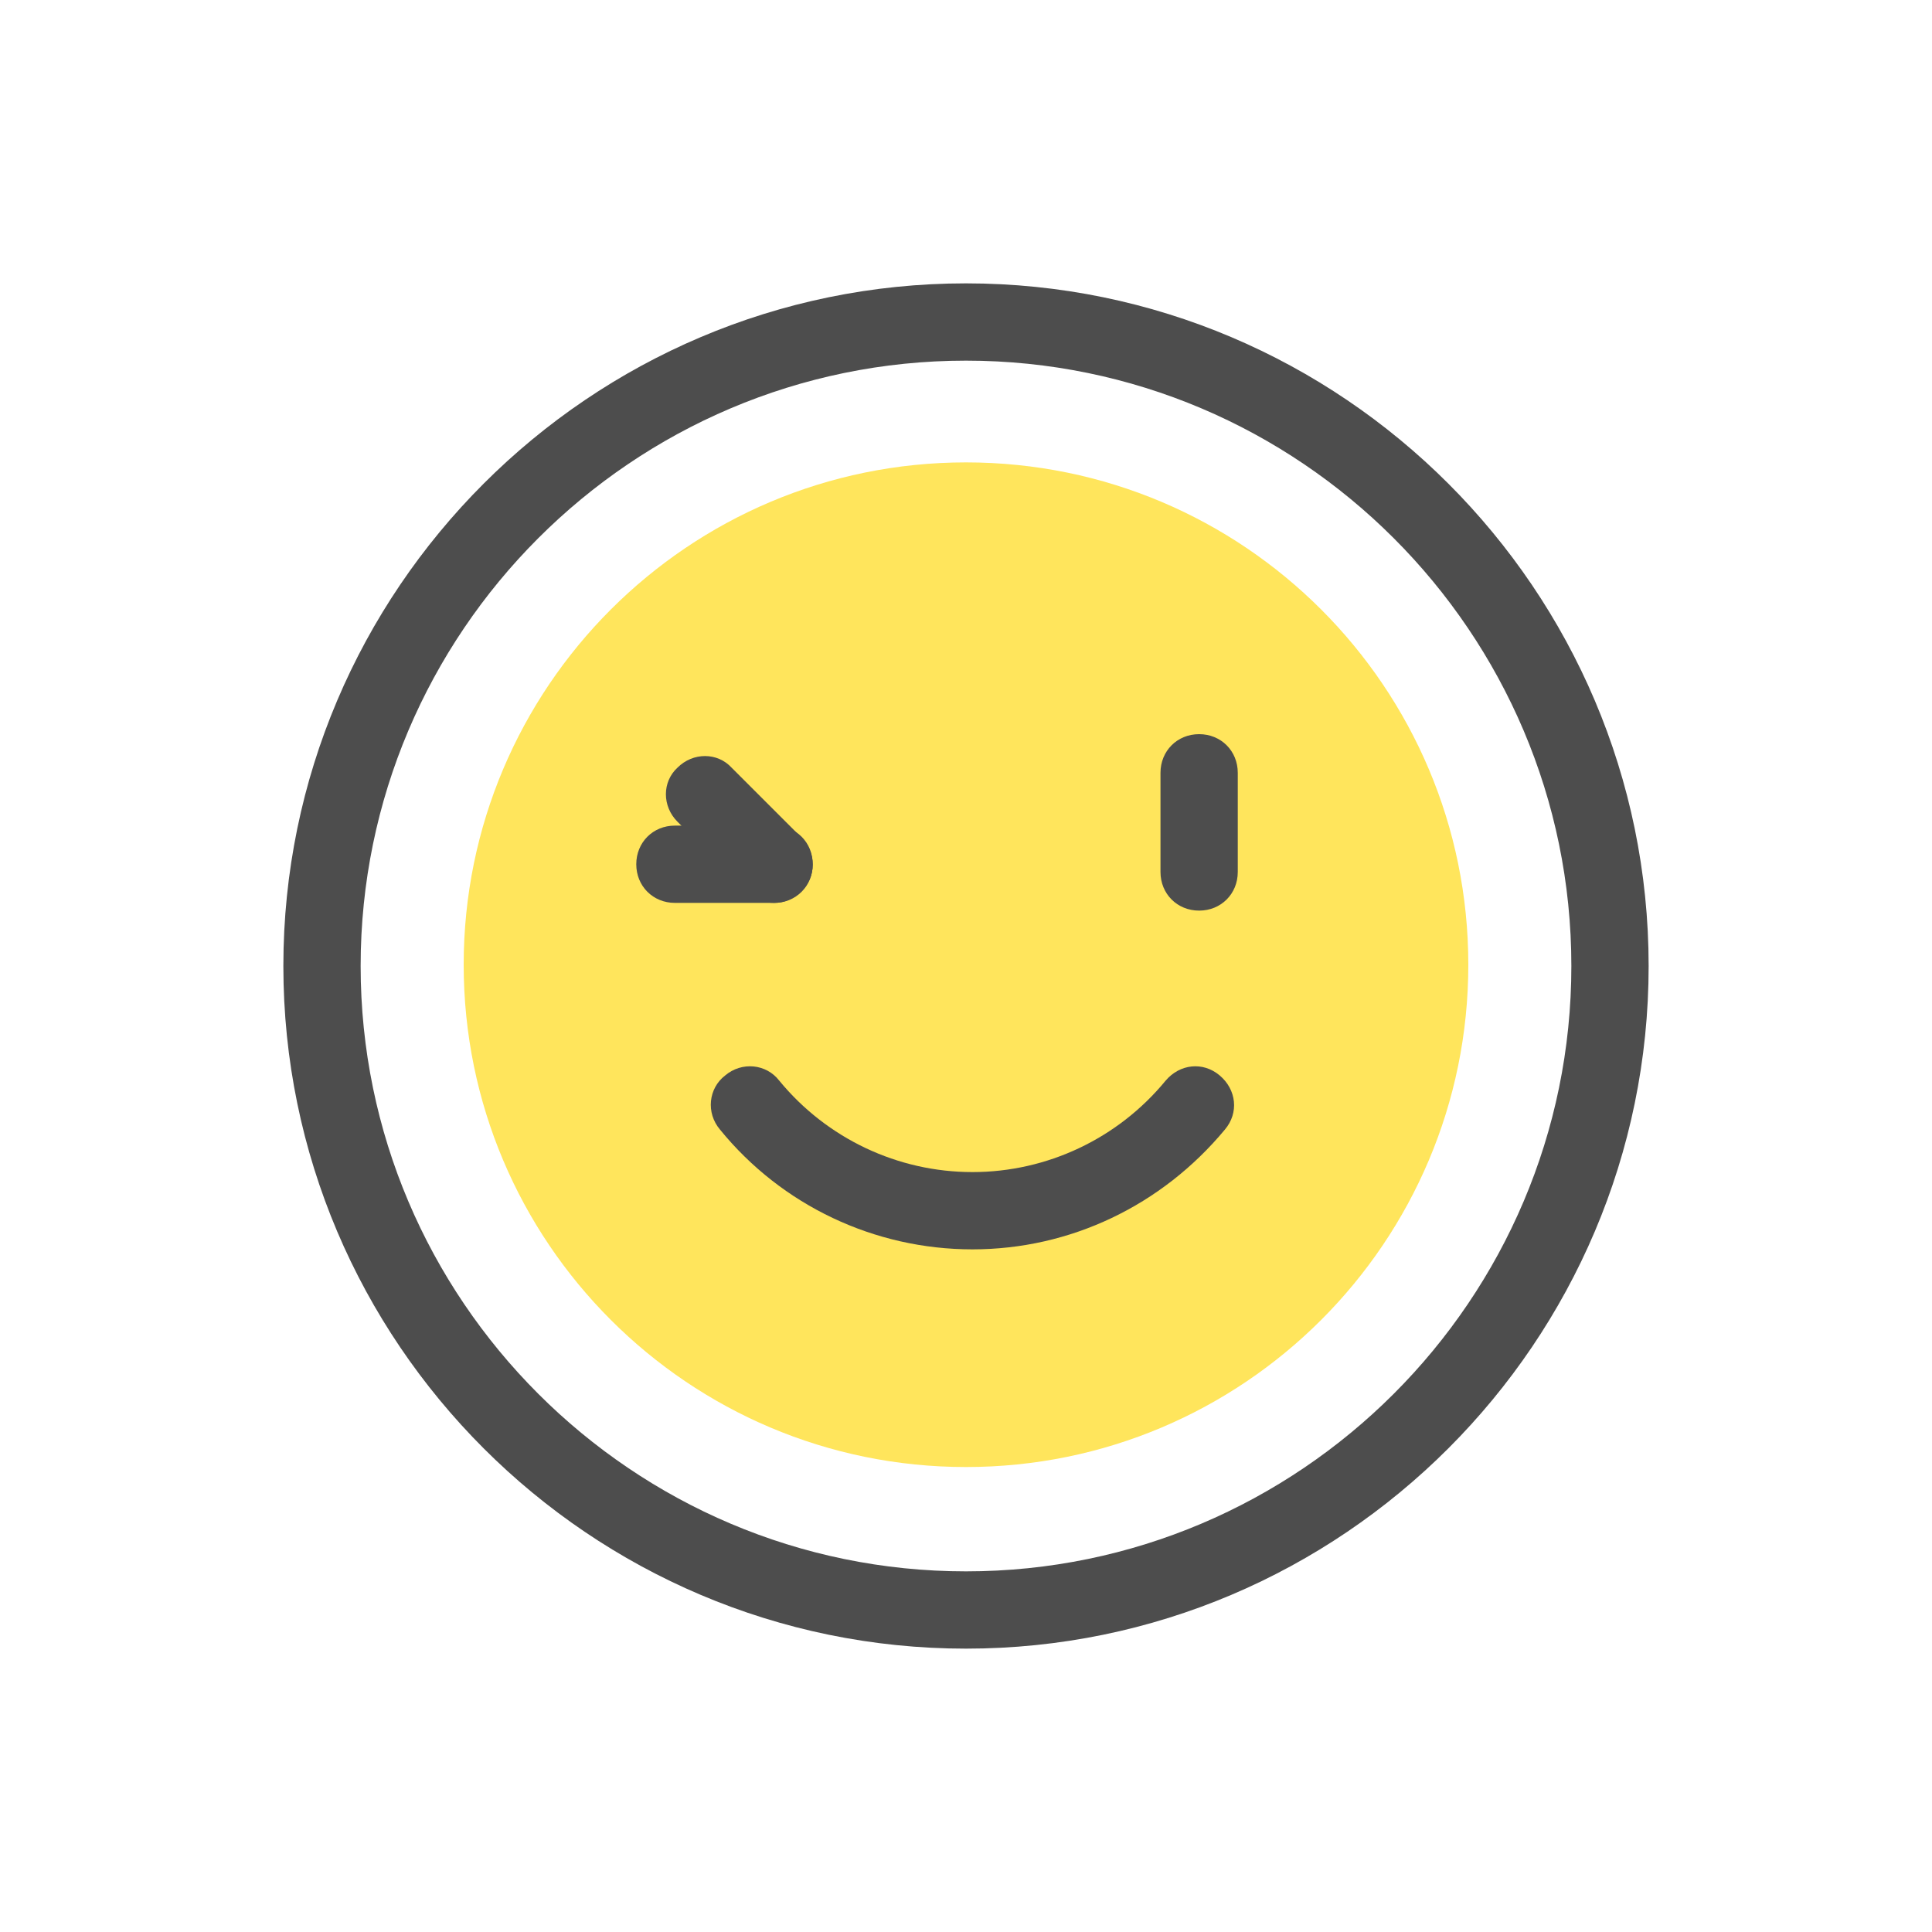
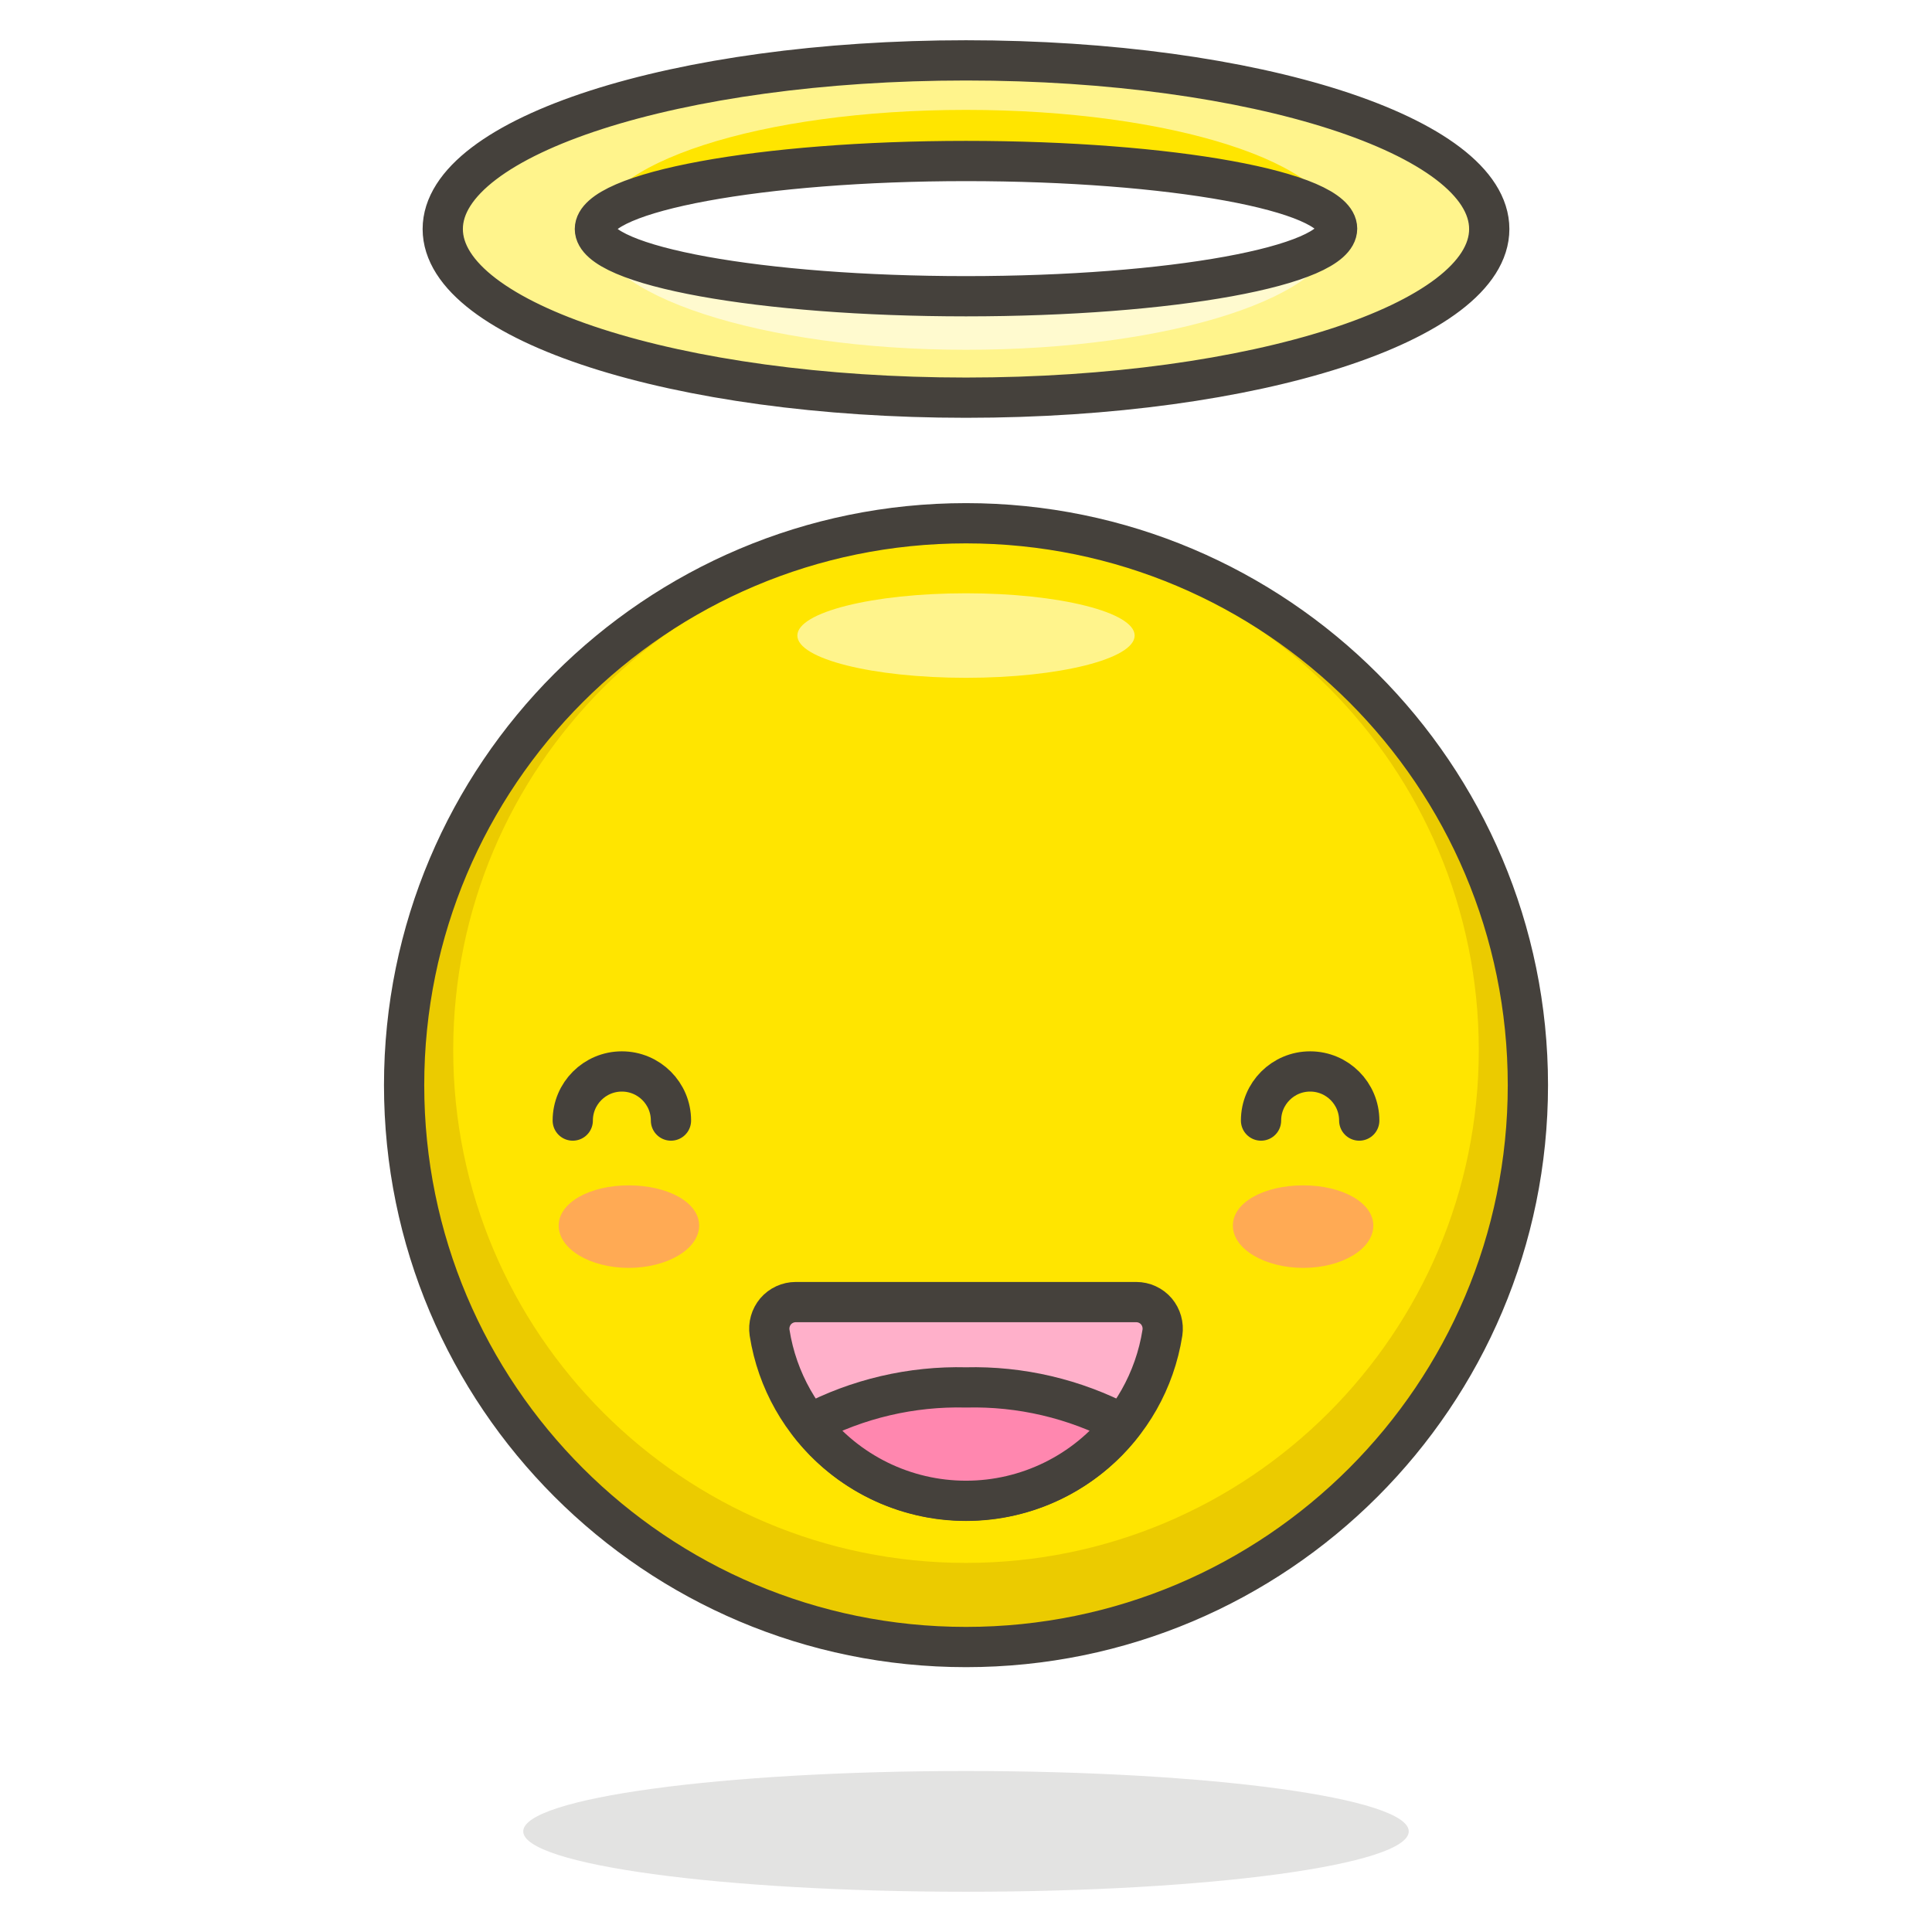
- <svg xmlns="http://www.w3.org/2000/svg" width="48" height="48" class="icon" viewBox="0 0 1024 1024">
-   <path fill="#FFE55C" d="M245.76 511.317a266.24 266.24 0 1 0 532.48 0 266.24 266.24 0 1 0-532.48 0" />
-   <path fill="#4D4D4D" d="M635.563 482.645c-11.606 0-20.48-8.874-20.48-20.48V409.6c0-11.605 8.874-20.48 20.48-20.48s20.48 8.875 20.48 20.48v52.565c0 11.606-8.875 20.48-20.48 20.48m-225.28-4.096q-8.192 0-14.336-6.144l-36.864-36.864c-8.192-8.192-8.192-21.162 0-28.672 8.192-8.192 21.162-8.192 28.672 0l36.864 36.864c8.192 8.192 8.192 21.163 0 28.672q-6.144 6.144-14.336 6.144" />
-   <path fill="#4D4D4D" d="M410.283 478.55h-52.566c-11.605 0-20.48-8.875-20.48-20.48s8.875-20.48 20.48-20.48h52.566c11.605 0 20.48 8.874 20.48 20.48s-8.875 20.48-20.48 20.48m105.13 183.637c-51.882 0-101.034-23.211-133.802-63.488-7.51-8.875-6.144-21.846 2.73-28.672 8.875-7.51 21.846-6.144 28.672 2.73 25.259 30.72 62.806 48.47 102.4 48.47s77.142-17.75 102.4-48.47c7.51-8.874 19.798-10.24 28.672-2.73s10.24 19.797 2.731 28.672c-33.45 40.277-81.92 63.488-133.803 63.488" />
-   <path fill="#4D4D4D" d="M512 873.813c-199.339 0-361.813-162.474-361.813-361.813S312.66 150.187 512 150.187 873.813 312.66 873.813 512 711.34 873.813 512 873.813m0-682.666c-176.81 0-320.853 144.042-320.853 320.853S335.189 832.853 512 832.853 832.853 688.811 832.853 512 688.811 191.147 512 191.147" />
+ <svg xmlns="http://www.w3.org/2000/svg" width="32" height="32" viewBox="0 0 48 48">
+   <path fill="#45413c" d="M13 45.5a11 1.5 0 1 0 22 0 11 1.5 0 1 0-22 0" opacity=".15" />
+   <path fill="#ffe500" d="M10.04 26.96a13.96 13.96 0 1 0 27.92 0 13.96 13.96 0 1 0-27.92 0" />
+   <path fill="#ebcb00" d="M24 13a14 14 0 1 0 14 14 14 14 0 0 0-14-14m0 25.83a12.74 12.74 0 1 1 12.74-12.74A12.74 12.74 0 0 1 24 38.83" />
+   <path fill="#fff48c" d="M19.81 15.79a4.19 1.05 0 1 0 8.38 0 4.19 1.05 0 1 0-8.38 0" />
+   <path fill="none" stroke="#45413c" stroke-linecap="round" stroke-linejoin="round" d="M10.04 26.96a13.96 13.96 0 1 0 27.92 0 13.96 13.96 0 1 0-27.92 0" />
+   <path fill="#ffaa54" d="M34.12 30.45c0 .58-.78 1.05-1.74 1.05s-1.75-.47-1.75-1.05.78-1 1.75-1 1.74.43 1.74 1m-20.24 0c0 .58.78 1.05 1.74 1.05s1.75-.47 1.75-1.05-.78-1-1.75-1-1.74.43-1.74 1" />
+   <path fill="#fff48c" d="M24 1.5c-7.17 0-13 1.88-13 4.19s5.82 4.19 13 4.19S37 8 37 5.69 31.17 1.5 24 1.5m0 5.86c-5.09 0-9.22-.75-9.22-1.67S18.91 4 24 4s9.22.75 9.22 1.68S29.09 7.36 24 7.36" />
+   <path fill="none" stroke="#45413c" stroke-linecap="round" stroke-linejoin="round" d="M14.23 27.84a1.22 1.22 0 1 1 2.44 0m14.66 0a1.22 1.22 0 1 1 2.44 0" />
+   <path fill="#ffb0ca" stroke="#45413c" stroke-linecap="round" stroke-linejoin="round" d="M19.77 32.35a.66.66 0 0 0-.5.23.67.67 0 0 0-.15.53 4.94 4.94 0 0 0 9.76 0 .67.67 0 0 0-.15-.53.66.66 0 0 0-.5-.23Z" />
+   <path fill="#ff87af" stroke="#45413c" stroke-linecap="round" stroke-linejoin="round" d="M27.89 35.38a7.93 7.93 0 0 0-3.89-.91 7.93 7.93 0 0 0-3.89.91 4.92 4.92 0 0 0 7.78 0" />
+   <path fill="#fffacf" d="M24 7.36c-5.09 0-9.22-.75-9.22-1.67 0 1.63 4.13 3 9.22 3s9.22-1.33 9.22-3c0 .92-4.13 1.67-9.22 1.67" />
+   <path fill="#ffe500" d="M24 2.73c-5.09 0-9.22 1.33-9.22 3C14.78 4.76 18.91 4 24 4s9.22.75 9.22 1.68c0-1.62-4.13-2.95-9.22-2.95" />
+   <path fill="none" stroke="#45413c" stroke-linecap="round" stroke-linejoin="round" d="M24 1.5c-7.17 0-13 1.88-13 4.19s5.82 4.19 13 4.19S37 8 37 5.69 31.17 1.5 24 1.5m0 5.86c-5.09 0-9.22-.75-9.22-1.67S18.91 4 24 4s9.22.75 9.22 1.68S29.09 7.36 24 7.36" />
</svg>
